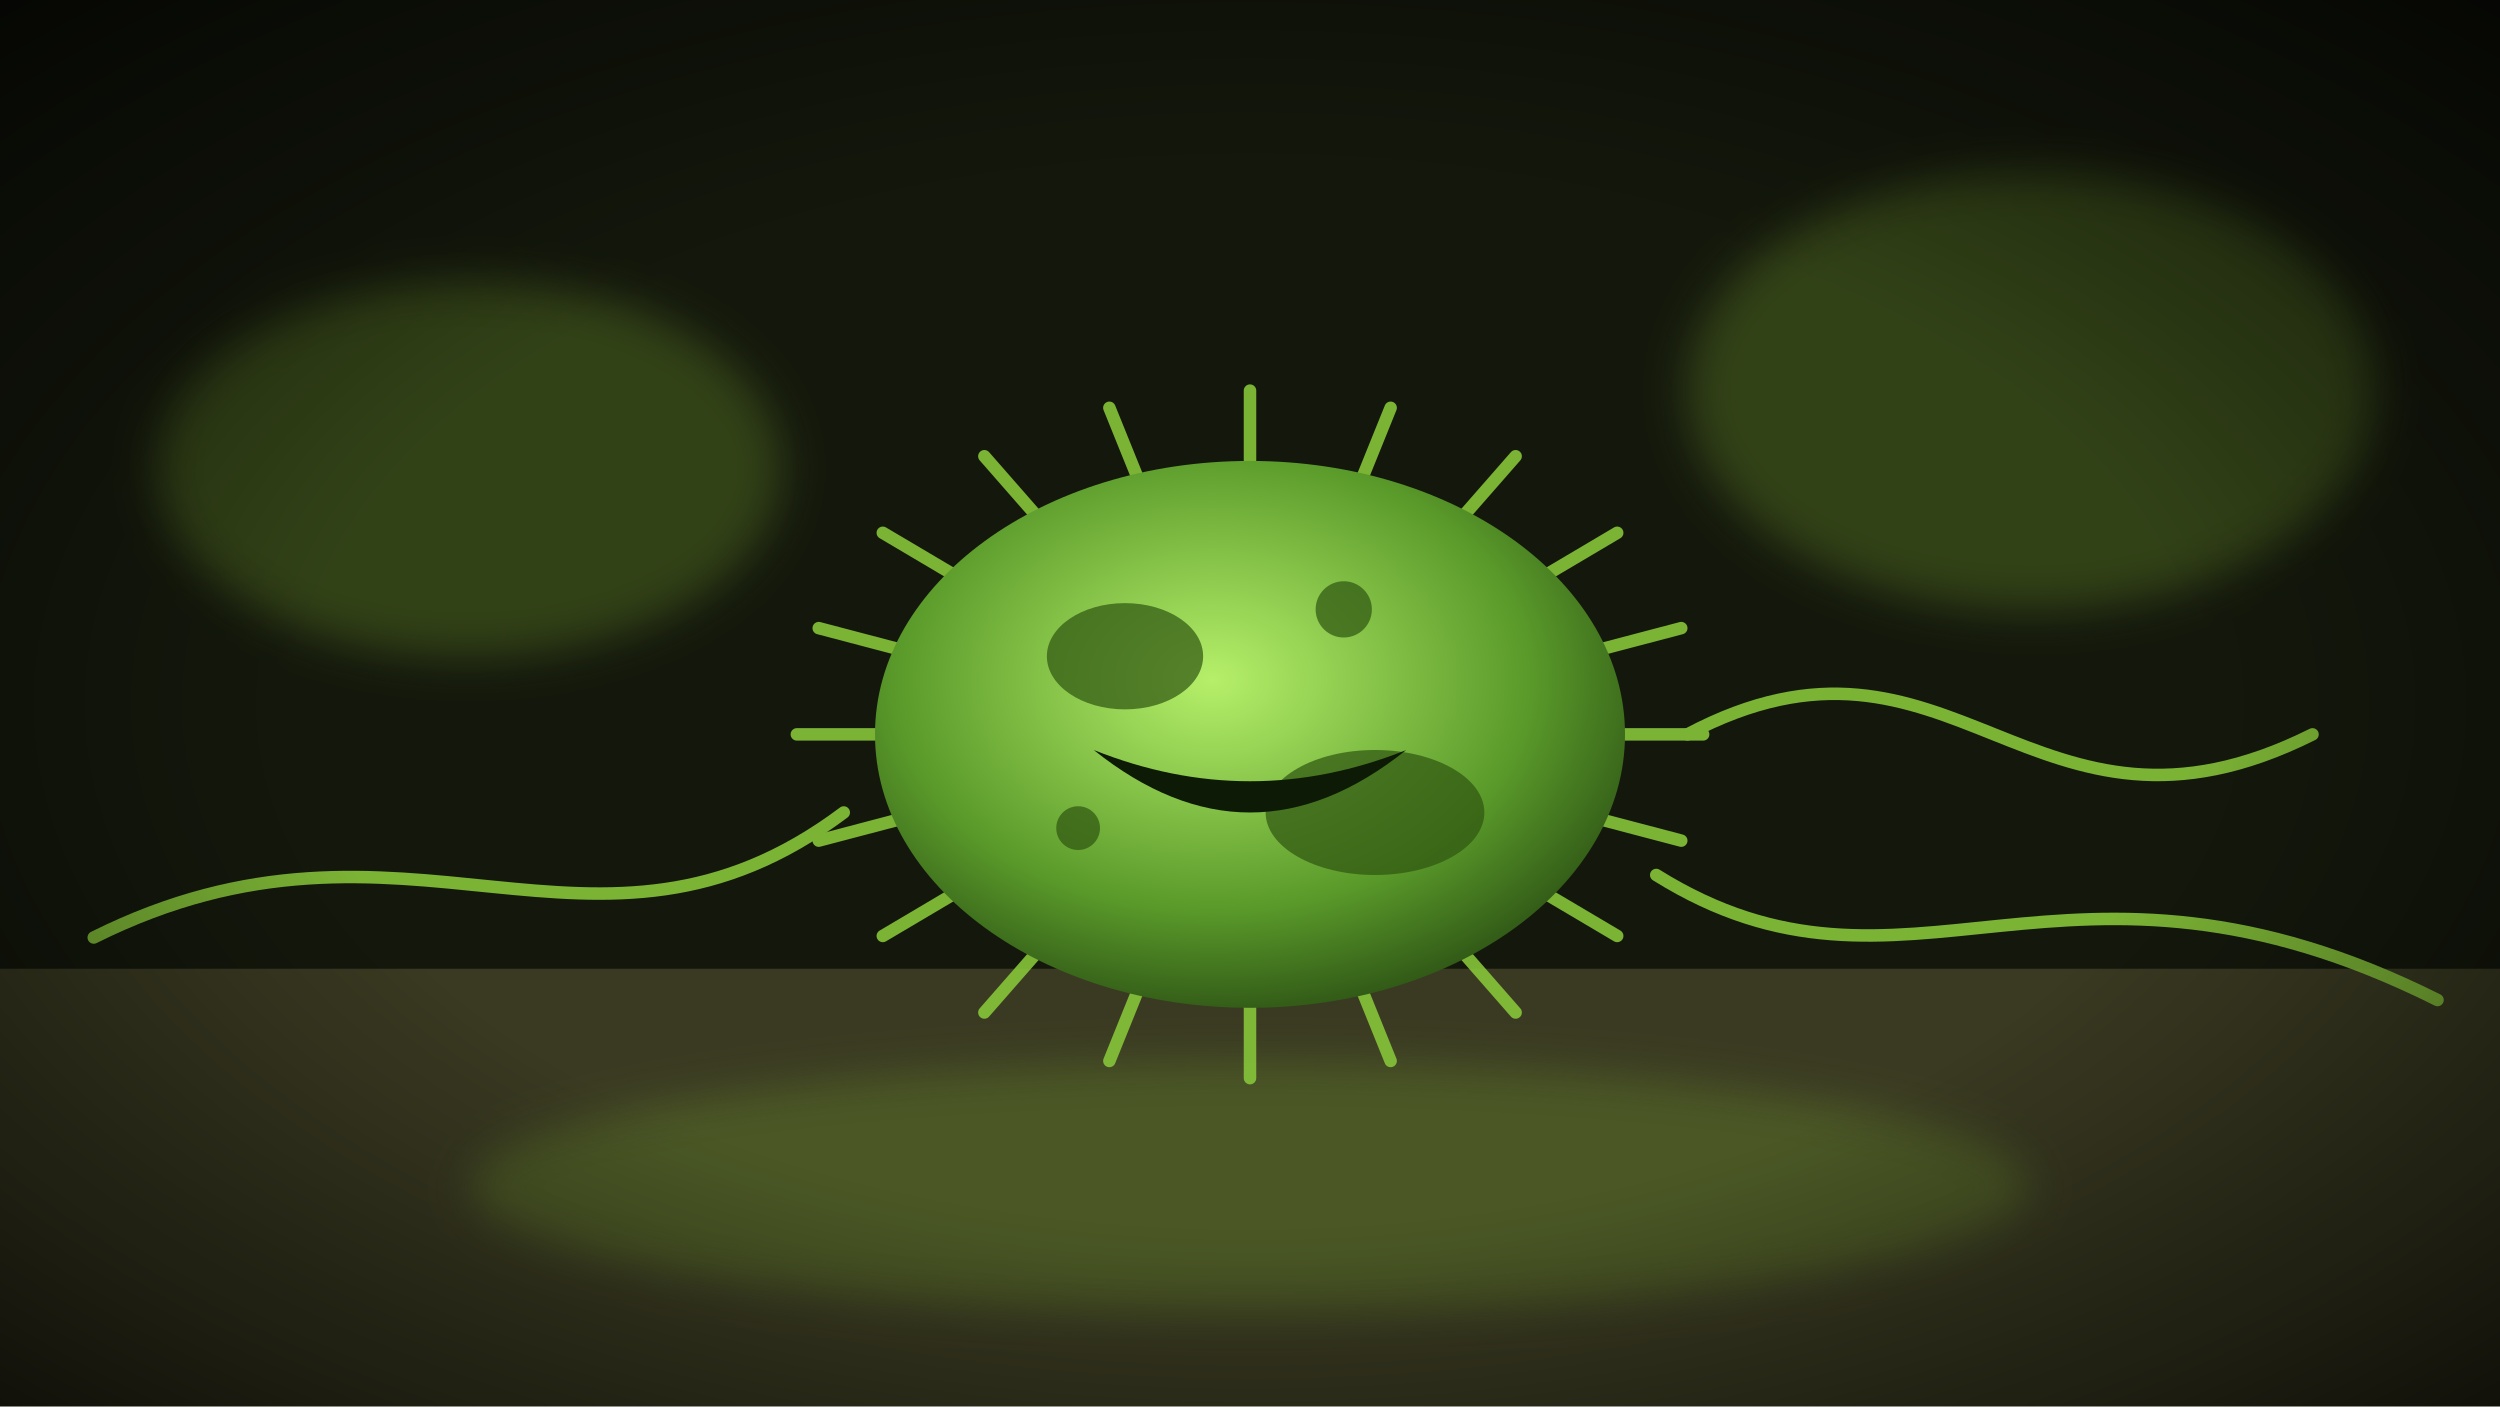
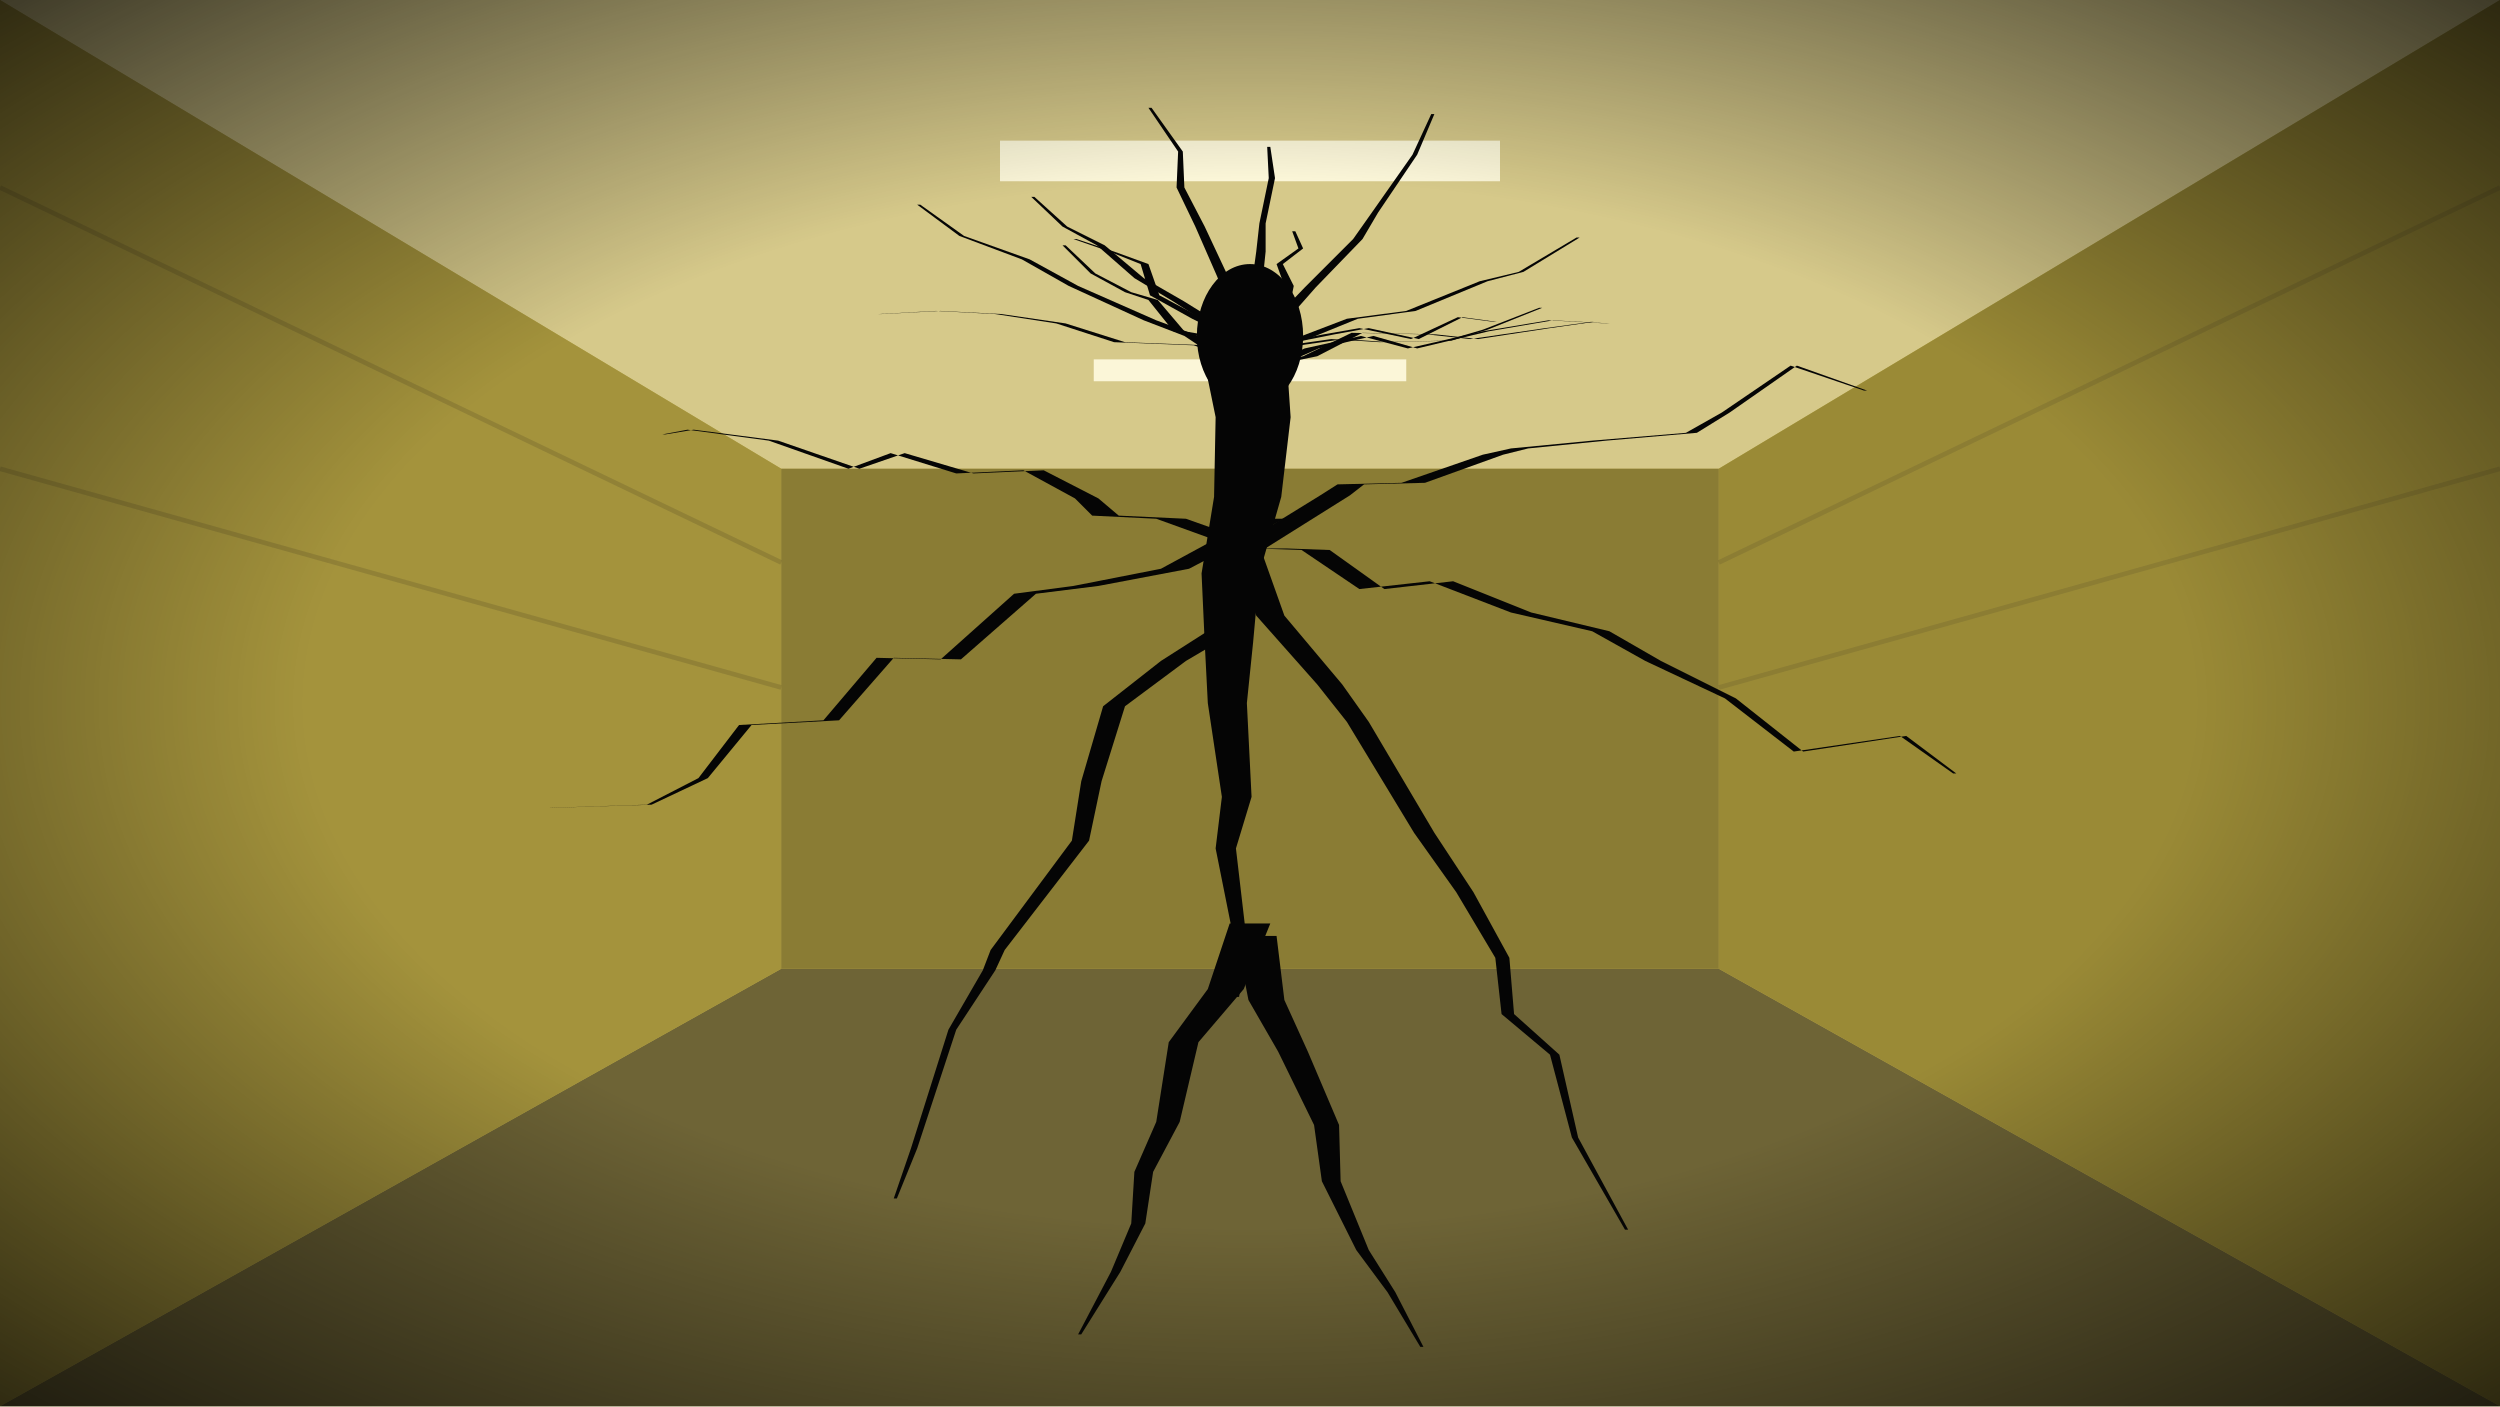
<svg xmlns="http://www.w3.org/2000/svg" viewBox="0 0 1600 900">
  <defs>
-     <radialGradient id="slime" cx=".45" cy=".4" r=".7">
-       <stop offset="0" stop-color="#b6f06a" />
-       <stop offset=".6" stop-color="#5a9a2a" />
-       <stop offset="1" stop-color="#1f3d0e" />
-     </radialGradient>
    <radialGradient id="vign" cx=".5" cy=".5" r=".75">
      <stop offset=".5" stop-color="#000" stop-opacity="0" />
      <stop offset="1" stop-color="#000" stop-opacity=".8" />
    </radialGradient>
-     <filter id="blur">
-       <feGaussianBlur stdDeviation="14" />
-     </filter>
  </defs>
-   <rect width="1600" height="900" fill="#14180c" />
-   <polygon points="0,620 1600,620 1600,900 0,900" fill="#3a3a22" />
-   <g fill="#6b8f2a" opacity=".35" filter="url(#blur)">
-     <ellipse cx="300" cy="300" rx="200" ry="120" />
-     <ellipse cx="1300" cy="250" rx="220" ry="140" />
-     <ellipse cx="800" cy="760" rx="500" ry="80" />
+   <rect width="1600" height="900" fill="#b8a64a" />
+   <polygon points="0,0 1600,0 1100,300 500,300" fill="#d6c98a" />
+   <polygon points="0,900 1600,900 1100,620 500,620" fill="#6e6436" />
+   <polygon points="0,0 500,300 500,620 0,900" fill="#a4933c" />
+   <polygon points="1600,0 1100,300 1100,620 1600,900" fill="#9a8a36" />
+   <rect x="500" y="300" width="600" height="320" fill="#8a7c34" />
+   <g fill="#fffbe0" opacity=".9">
+     <rect x="640" y="90" width="320" height="26" />
+     <rect x="700" y="230" width="200" height="14" />
  </g>
-   <g stroke="#86c43a" stroke-width="8" stroke-linecap="round" fill="none" opacity=".9">
-     <line x1="1030" y1="470" x2="1090" y2="470" />
-     <line x1="1019" y1="523" x2="1076" y2="538" />
-     <line x1="986" y1="570" x2="1035" y2="599" />
-     <line x1="935" y1="608" x2="970" y2="648" />
-     <line x1="871" y1="632" x2="890" y2="679" />
-     <line x1="800" y1="640" x2="800" y2="690" />
-     <line x1="729" y1="632" x2="710" y2="679" />
-     <line x1="665" y1="608" x2="630" y2="648" />
-     <line x1="614" y1="570" x2="565" y2="599" />
-     <line x1="581" y1="523" x2="524" y2="538" />
-     <line x1="570" y1="470" x2="510" y2="470" />
-     <line x1="581" y1="417" x2="524" y2="402" />
-     <line x1="614" y1="370" x2="565" y2="341" />
-     <line x1="665" y1="332" x2="630" y2="292" />
-     <line x1="729" y1="308" x2="710" y2="261" />
-     <line x1="800" y1="300" x2="800" y2="250" />
-     <line x1="871" y1="308" x2="890" y2="261" />
-     <line x1="935" y1="332" x2="970" y2="292" />
-     <line x1="986" y1="370" x2="1035" y2="341" />
-     <line x1="1019" y1="417" x2="1076" y2="402" />
-     <path d="M1080 470 C1250 380 1300 560 1480 470" />
-     <path d="M1060 560 C1220 660 1320 520 1560 640" />
-     <path d="M540 520 C380 640 260 500 60 600" />
+   <g stroke="#7d7030" stroke-width="3" opacity=".5">
+     <path d="M0 120 L500 360 M0 300 L500 440 M1600 120 L1100 360 M1600 300 L1100 440" />
  </g>
-   <ellipse cx="800" cy="470" rx="240" ry="175" fill="url(#slime)" />
-   <g fill="#2d5410" opacity=".7">
-     <ellipse cx="720" cy="420" rx="50" ry="34" />
-     <ellipse cx="880" cy="520" rx="70" ry="40" />
-     <circle cx="860" cy="390" r="18" />
-     <circle cx="690" cy="530" r="14" />
+   <g fill="#050505">
+     <polygon points="769,223 778,267 777,318 769,367 771,411 773,450 782,510 778,543 790,603 791,638 793,638 798,603 791,543 801,510 798,450 802,411 806,367 820,318 826,267 823,223" />
+     <ellipse cx="800" cy="215" rx="34" ry="46" />
+     <polygon points="787,591 773,633 748,667 740,718 726,750 724,783 711,814 690,854 692,854 717,814 733,783 738,750 755,718 767,667 796,633 813,591" />
+     <polygon points="791,599 799,640 818,673 841,720 846,756 868,800 888,827 909,862 911,862 893,827 876,800 858,756 857,720 837,673 822,640 817,599" />
+     <polygon points="787,349 740,332 699,330 688,319 655,301 612,303 570,290 543,300 492,282 440,275 424,278 426,278 444,275 498,282 550,300 579,290 623,303 668,301 703,319 716,330 759,332 807,349" />
+     <polygon points="802,332 743,364 687,375 649,380 602,422 561,421 527,461 473,464 447,498 414,515 351,517 353,517 417,515 453,498 481,464 537,461 572,421 615,422 663,380 703,375 761,364 822,332" />
+     <polygon points="785,354 845,317 856,310 897,309 949,291 967,287 1019,282 1079,277 1102,264 1146,234 1193,250 1195,250 1150,234 1107,264 1086,277 1028,282 978,287 962,291 912,309 873,310 864,317 805,354" />
+     <polygon points="803,351 833,352 870,377 915,372 967,392 1019,404 1053,423 1104,447 1148,481 1216,471 1250,495 1252,495 1220,471 1154,481 1111,447 1063,423 1030,404 980,392 930,372 886,377 851,352 823,351" />
+     <polygon points="785,326 779,400 743,423 706,452 692,500 686,538 634,608 629,621 607,659 583,735 572,767 574,767 587,735 612,659 637,621 643,608 697,538 705,500 720,452 759,423 798,400 805,326" />
+     <polygon points="781,335 804,394 843,438 862,462 905,533 932,571 957,613 961,649 992,675 1006,728 1040,787 1042,787 1010,728 998,675 969,649 966,613 943,571 918,533 876,462 859,438 822,394 801,335" />
+     <polygon points="803,237 824,221 852,217 883,219 925,218 949,211 985,197 987,197 952,211 929,218 889,219 860,217 832,221 813,237" />
+     <polygon points="799,230 811,209 835,184 866,153 878,136 904,99 916,73 918,73 907,99 882,136 872,153 842,184 820,209 809,230" />
+     <polygon points="800,238 835,223 871,215 901,223 949,212 991,205 1028,207 1030,207 994,205 953,212 907,223 879,215 844,223 810,238" />
+     <polygon points="791,231 772,216 751,212 735,192 720,187 698,175 680,157 682,157 701,175 724,187 741,192 758,212 781,216 801,231" />
+     <polygon points="790,222 802,203 800,190 804,161 806,143 812,114 811,94 813,94 816,114 810,143 810,161 807,190 811,203 800,222" />
+     <polygon points="796,234 779,211 751,193 726,178 702,157 680,145 660,126 662,126 683,145 707,157 732,178 758,193 787,211 806,234" />
+     <polygon points="802,235 816,220 847,214 870,210 903,217 933,203 956,206 958,206 936,203 908,217 876,210 854,214 824,220 812,235" />
+     <polygon points="791,237 758,215 732,205 684,183 654,166 614,151 587,131 589,131 617,151 659,166 690,183 740,205 767,215 801,237" />
+     <polygon points="792,232 802,210 815,208 822,183 817,169 831,159 827,148 829,148 834,159 821,169 828,183 823,208 810,210 802,232" />
+     <polygon points="789,237 834,228 865,213 913,214 941,217 989,210 1018,206 1020,206 992,210 946,217 919,214 872,213 843,228 799,237" />
+     <polygon points="792,231 764,221 713,219 676,207 637,201 599,199 562,201 564,201 602,199 641,201 682,207 720,219 772,221 802,231" />
+     <polygon points="793,222 773,209 763,204 736,189 730,169 710,161 687,153 689,153 713,161 735,169 742,189 770,204 782,209 803,222" />
+     <polygon points="803,227 791,208 779,177 765,145 753,120 754,97 735,69 737,69 757,97 758,120 771,145 786,177 800,208 813,227" />
+     <polygon points="792,226 828,217 862,204 900,199 947,180 972,174 1009,152 1011,152 975,174 952,180 906,199 869,204 837,217 802,226" />
  </g>
-   <path d="M700 480 Q800 560 900 480 Q800 520 700 480 Z" fill="#0d1a05" />
  <rect width="1600" height="900" fill="url(#vign)" />
</svg>
